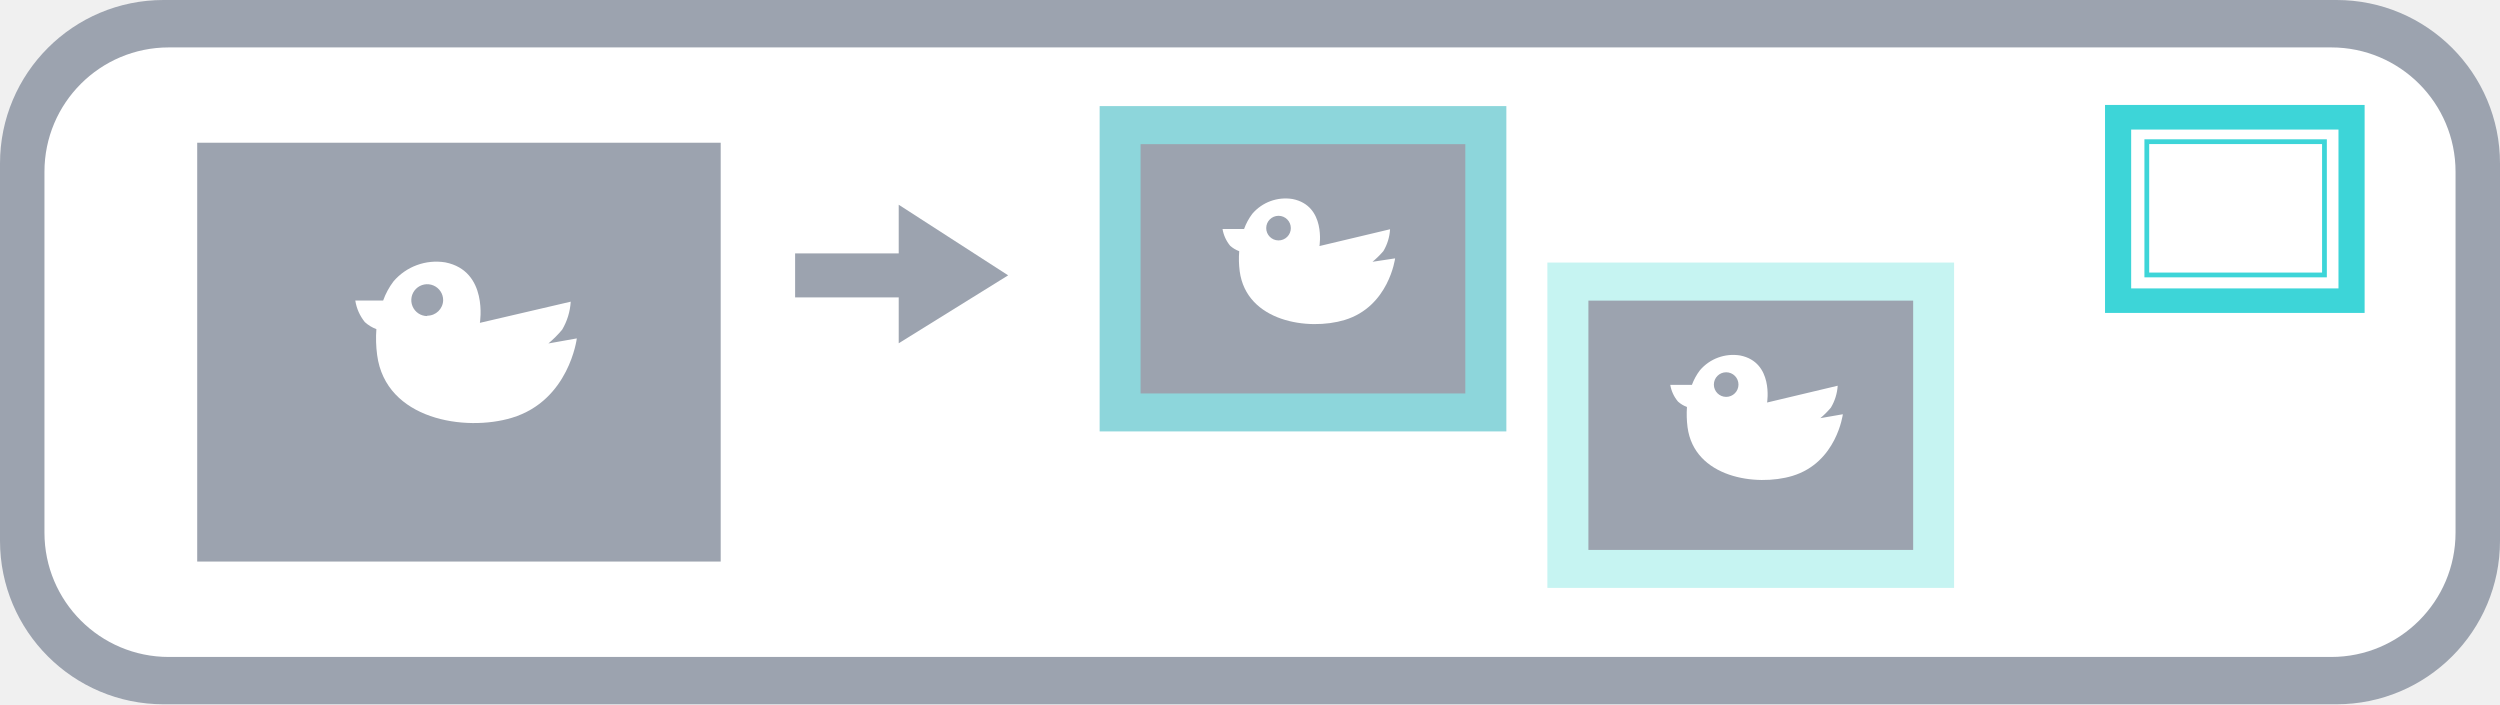
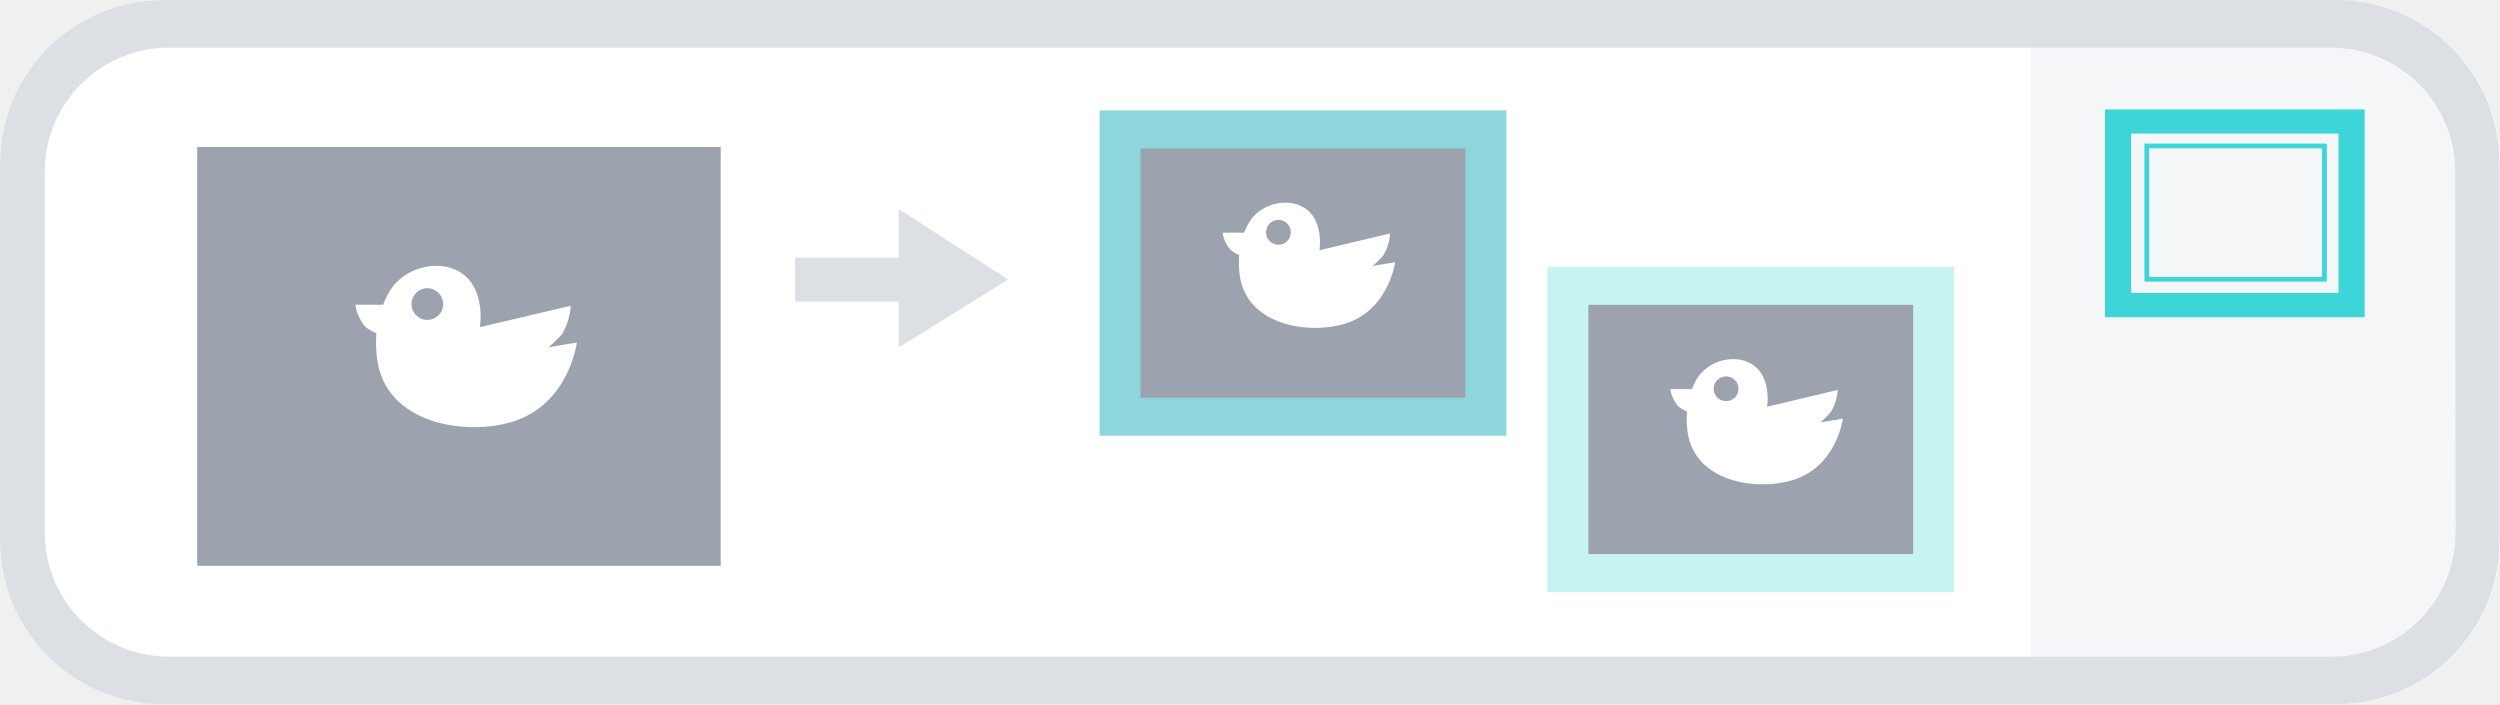
<svg xmlns="http://www.w3.org/2000/svg" viewBox="0 0 262.04 73.82">
  <defs>
-     <style>.cls-1{fill:#9ca3af;}.cls-2{fill:#fff;}.cls-3{fill:#8dd6db;}.cls-4{fill:#c6f4f2;}.cls-5{fill:#3dd5d8;}.cls-6{fill:none;stroke:#3dd5d8;stroke-miterlimit:10;stroke-width:0.5px;}</style>
+     <style>.cls-1{fill:#fff;}.cls-2{fill:#f5f6f7;}.cls-3{fill:#dce0e5;}.cls-4{fill:#8dd6db;}.cls-5{fill:#9ca3af;}.cls-6{fill:#c6f4f2;}.cls-7{fill:#3dd5d8;}.cls-8{fill:none;stroke:#3dd5d8;stroke-miterlimit:10;stroke-width:0.5px;}</style>
  </defs>
  <g id="レイヤー_2" data-name="レイヤー 2">
    <g id="レイヤー_2-2" data-name="レイヤー 2">
      <rect class="cls-1" width="262.04" height="73.82" rx="17.14" />
-       <rect class="cls-2" x="4.66" y="4.97" width="252.72" height="63.89" rx="13.03" />
+       <path class="cls-2" d="M246.52,71.61H212.83V2.44h33.69c7.1,0,12.86,6.32,12.86,14.11v41C259.38,65.29,253.62,71.61,246.52,71.61Z" />
+       <path class="cls-3" d="M244.9,0H17.14A17.14,17.14,0,0,0,0,17.14V56.68A17.14,17.14,0,0,0,17.14,73.82H244.9A17.14,17.14,0,0,0,262,56.68V17.14A17.14,17.14,0,0,0,244.9,0Zm12.48,55.82a13,13,0,0,1-13,13H17.69a13,13,0,0,1-13-13V18a13,13,0,0,1,13-13H244.35a13,13,0,0,1,13,13Z" />
    </g>
    <g id="レイヤー_1-2" data-name="レイヤー 1">
-       <rect class="cls-3" x="115.26" y="11.12" width="42.63" height="34.1" />
-       <rect class="cls-1" x="119.55" y="15.11" width="34.04" height="26.13" />
-       <polygon class="cls-1" points="83.34 26.56 83.34 31.17 94.2 31.17 94.2 35.98 105.67 28.86 94.2 21.46 94.2 26.56 83.34 26.56" />
-       <rect class="cls-1" x="20.67" y="14.96" width="54.87" height="43.9" />
-       <path class="cls-2" d="M57.48,36a11.76,11.76,0,0,0,1.44-1.44,6.51,6.51,0,0,0,.9-2.94L50.3,33.84s.91-5.44-3.63-6.34a5.9,5.9,0,0,0-5.43,2,7.49,7.49,0,0,0-1.08,2H37.24a4.75,4.75,0,0,0,1,2.26,3.8,3.8,0,0,0,1.21.74,13.2,13.2,0,0,0,.08,2.71c.9,6.8,9.26,8.06,14.13,6.58,6-1.82,6.8-8.32,6.8-8.32Zm-12.7-2.87a1.67,1.67,0,1,1,1.67-1.66A1.66,1.66,0,0,1,44.78,33.09Z" />
-       <path class="cls-2" d="M143.86,27.44A9.68,9.68,0,0,0,145,26.32a5,5,0,0,0,.7-2.29l-7.4,1.76s.71-4.23-2.82-4.93a4.58,4.58,0,0,0-4.22,1.55A6,6,0,0,0,130.4,24h-2.26a3.73,3.73,0,0,0,.8,1.76,3,3,0,0,0,.95.57,10,10,0,0,0,.05,2.1c.71,5.29,7.2,6.26,11,5.11,4.64-1.41,5.29-6.46,5.29-6.46ZM134,25.2a1.29,1.29,0,1,1,1.3-1.29A1.29,1.29,0,0,1,134,25.2Z" />
-       <rect class="cls-4" x="162.19" y="27.52" width="42.63" height="34.1" />
-       <rect class="cls-1" x="166.49" y="31.51" width="34.04" height="26.13" />
-       <path class="cls-5" d="M220.64,11V32.8h27.21V11Zm24.47,19.23H223.38V13.58h21.73Z" />
-       <path class="cls-2" d="M190.8,43.83a8.72,8.72,0,0,0,1.11-1.11,5.1,5.1,0,0,0,.71-2.29l-7.4,1.76s.7-4.23-2.82-4.93a4.57,4.57,0,0,0-4.22,1.55,5.88,5.88,0,0,0-.84,1.53h-2.27a3.66,3.66,0,0,0,.81,1.75,2.93,2.93,0,0,0,.94.57,10.84,10.84,0,0,0,.06,2.11c.7,5.29,7.19,6.26,11,5.11,4.64-1.41,5.28-6.46,5.28-6.46Zm-9.87-2.23a1.29,1.29,0,1,1,1.29-1.29A1.29,1.29,0,0,1,180.93,41.6Z" />
-       <rect class="cls-6" x="225.02" y="14.85" width="18.62" height="13.97" />
+       <rect class="cls-4" x="115.26" y="11.57" width="42.63" height="34.1" />
+       <rect class="cls-5" x="119.55" y="15.56" width="34.04" height="26.13" />
+       <polygon class="cls-3" points="83.34 27 83.34 31.61 94.2 31.61 94.2 36.42 105.67 29.3 94.2 21.91 94.2 27 83.34 27" />
+       <rect class="cls-5" x="20.67" y="15.41" width="54.87" height="43.9" />
+       <path class="cls-1" d="M57.48,36.4A11.36,11.36,0,0,0,58.92,35a6.53,6.53,0,0,0,.9-2.95L50.3,34.29s.91-5.44-3.63-6.35a5.9,5.9,0,0,0-5.43,2,7.65,7.65,0,0,0-1.08,2H37.24a4.73,4.73,0,0,0,1,2.25,3.8,3.8,0,0,0,1.21.74,13.2,13.2,0,0,0,.08,2.71c.9,6.81,9.26,8.06,14.13,6.58,6-1.82,6.8-8.32,6.8-8.32Zm-12.7-2.87a1.66,1.66,0,1,1,1.67-1.66A1.66,1.66,0,0,1,44.78,33.53Z" />
+       <path class="cls-1" d="M143.86,27.88A9.68,9.68,0,0,0,145,26.76a5,5,0,0,0,.7-2.29l-7.4,1.76S139,22,135.46,21.3a4.6,4.6,0,0,0-4.22,1.55,6.12,6.12,0,0,0-.84,1.54h-2.26a3.73,3.73,0,0,0,.8,1.76,2.86,2.86,0,0,0,.95.57,10.07,10.07,0,0,0,.05,2.11c.71,5.28,7.2,6.26,11,5.11,4.64-1.41,5.29-6.46,5.29-6.46ZM134,25.65a1.3,1.3,0,1,1,1.3-1.29A1.29,1.29,0,0,1,134,25.65Z" />
+       <rect class="cls-6" x="162.19" y="27.97" width="42.63" height="34.1" />
+       <rect class="cls-5" x="166.49" y="31.95" width="34.04" height="26.13" />
+       <path class="cls-7" d="M220.64,11.47V33.25h27.21V11.47ZM245.11,30.7H223.38V14h21.73Z" />
+       <path class="cls-1" d="M190.8,44.28a9.13,9.13,0,0,0,1.11-1.12,5.1,5.1,0,0,0,.71-2.29l-7.4,1.76s.7-4.23-2.82-4.93a4.59,4.59,0,0,0-4.22,1.55,6.12,6.12,0,0,0-.84,1.54h-2.27a3.68,3.68,0,0,0,.81,1.76,2.93,2.93,0,0,0,.94.57,10.86,10.86,0,0,0,.06,2.11c.7,5.28,7.19,6.26,11,5.1,4.64-1.4,5.28-6.45,5.28-6.45Zm-9.87-2.23a1.3,1.3,0,1,1,1.29-1.3A1.3,1.3,0,0,1,180.93,42.05Z" />
+       <rect class="cls-8" x="225.02" y="15.3" width="18.62" height="13.97" />
    </g>
  </g>
</svg>
